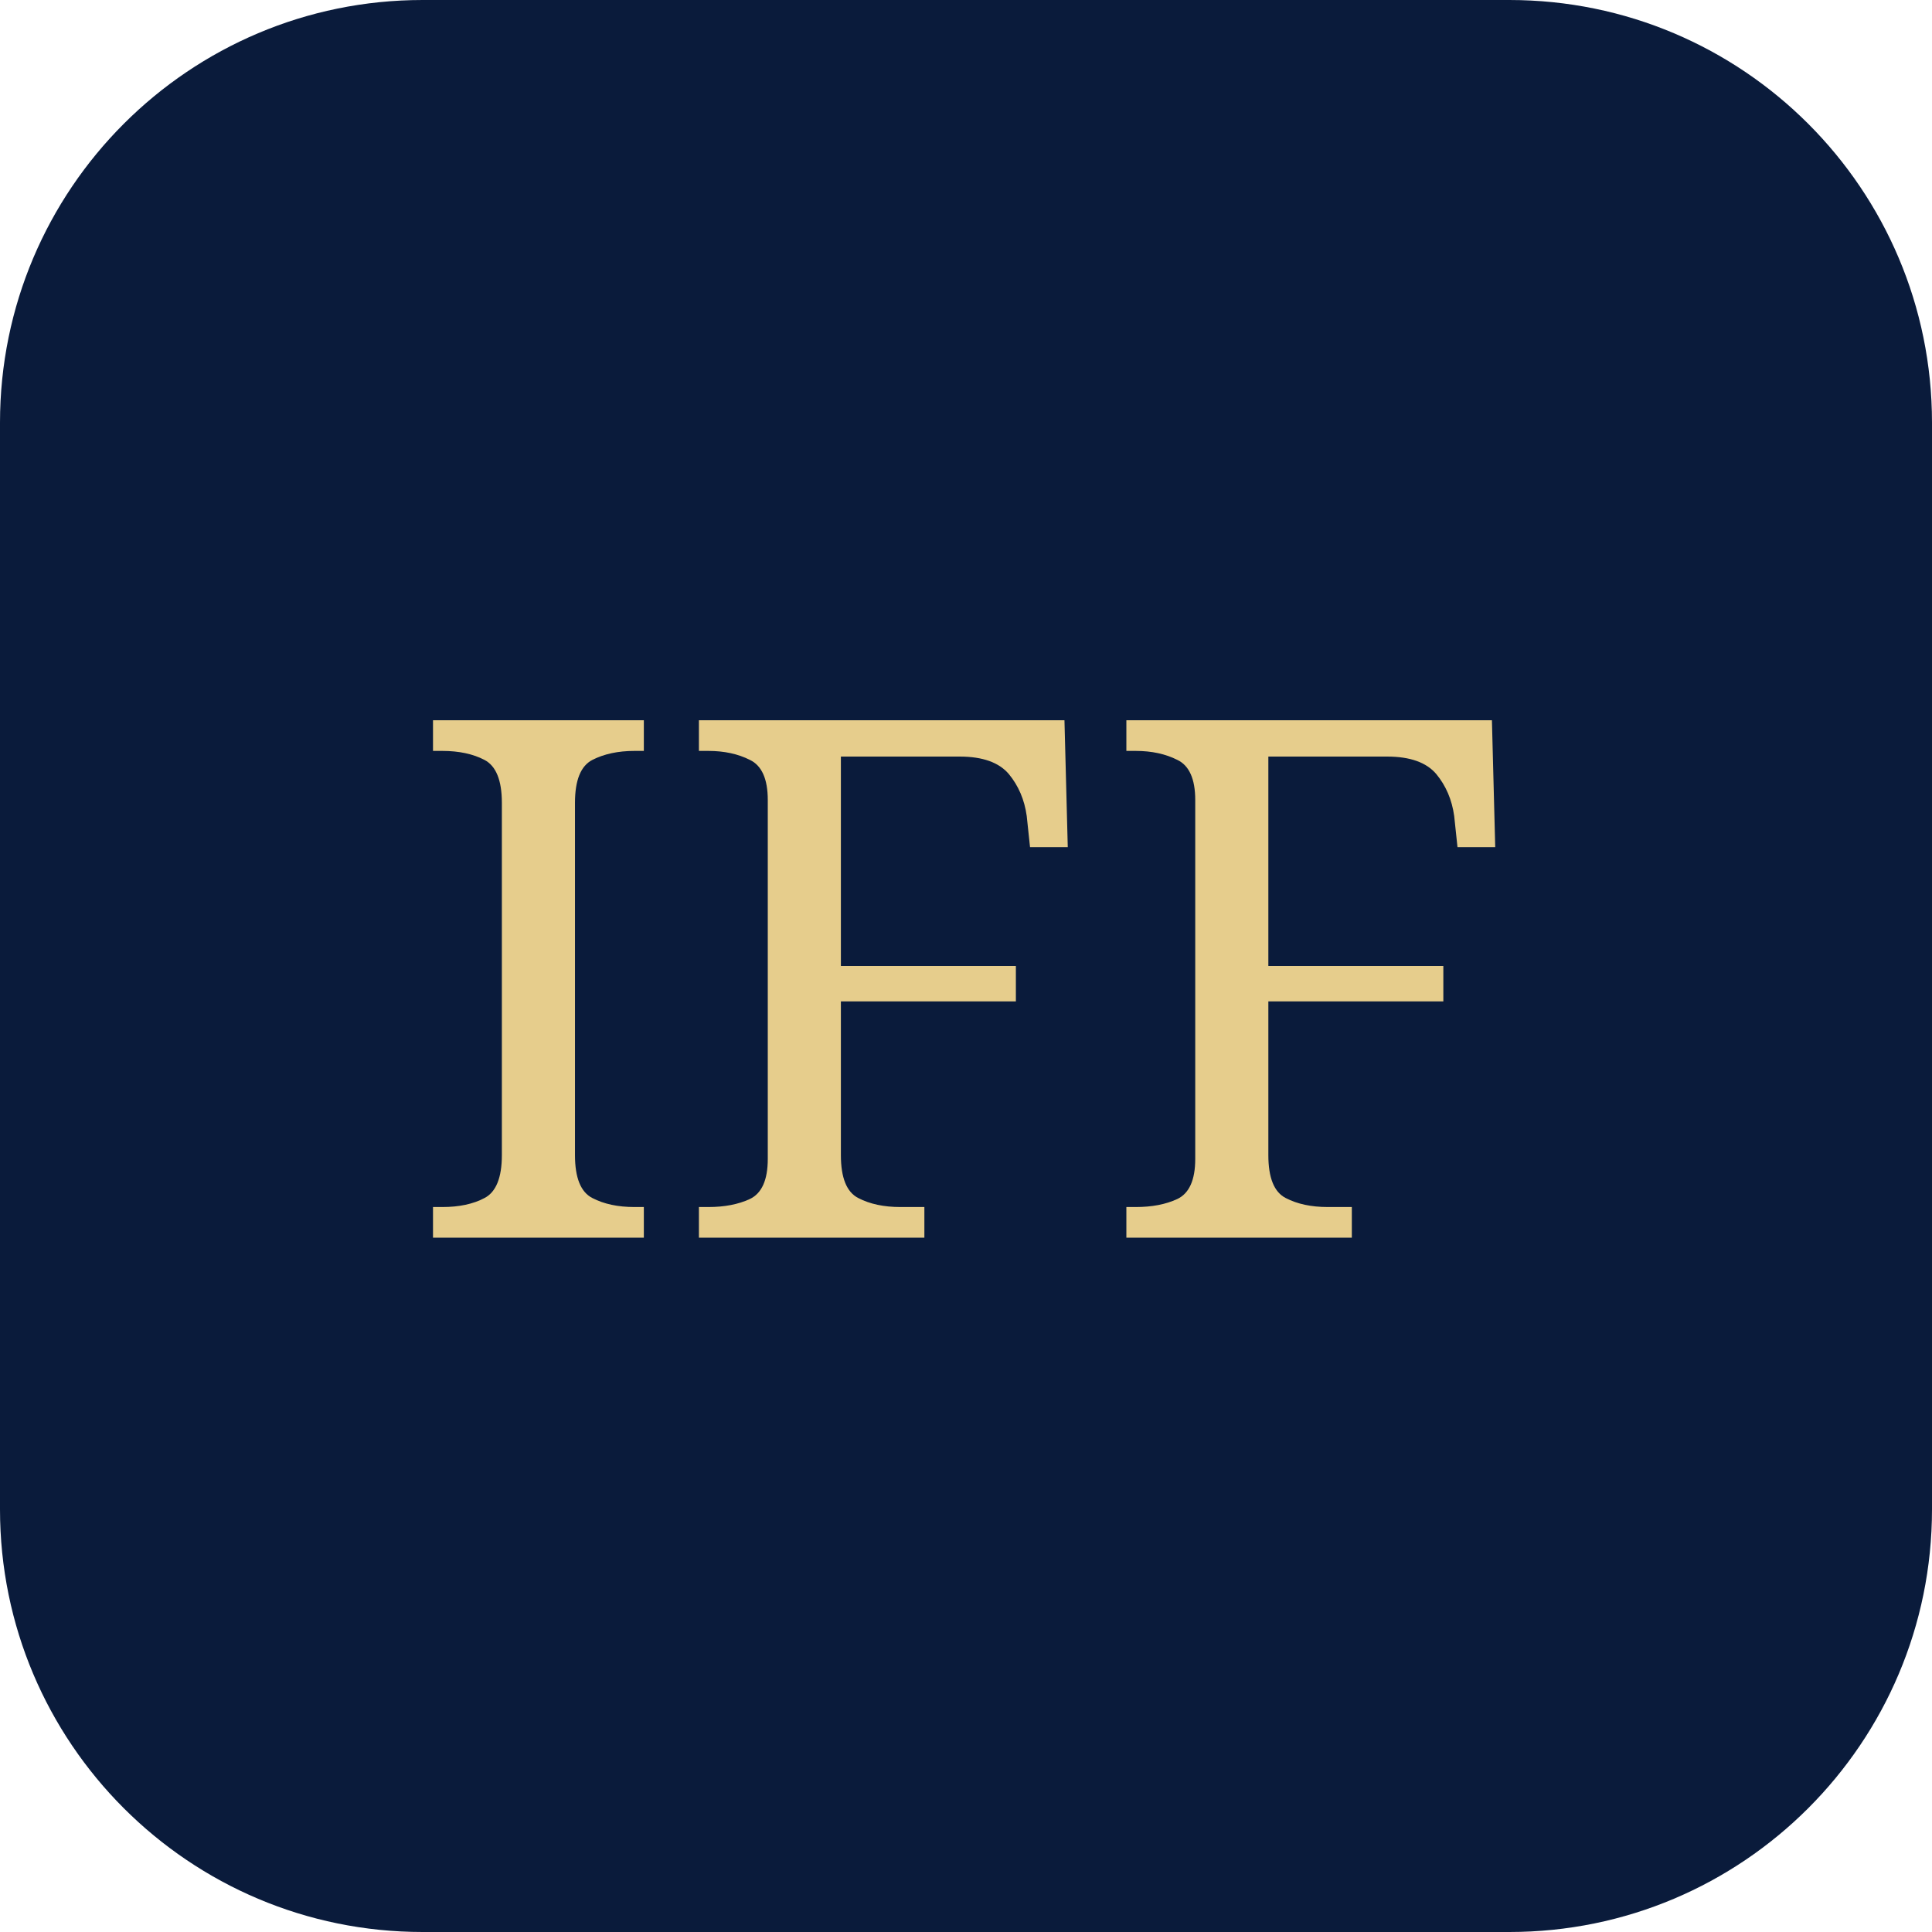
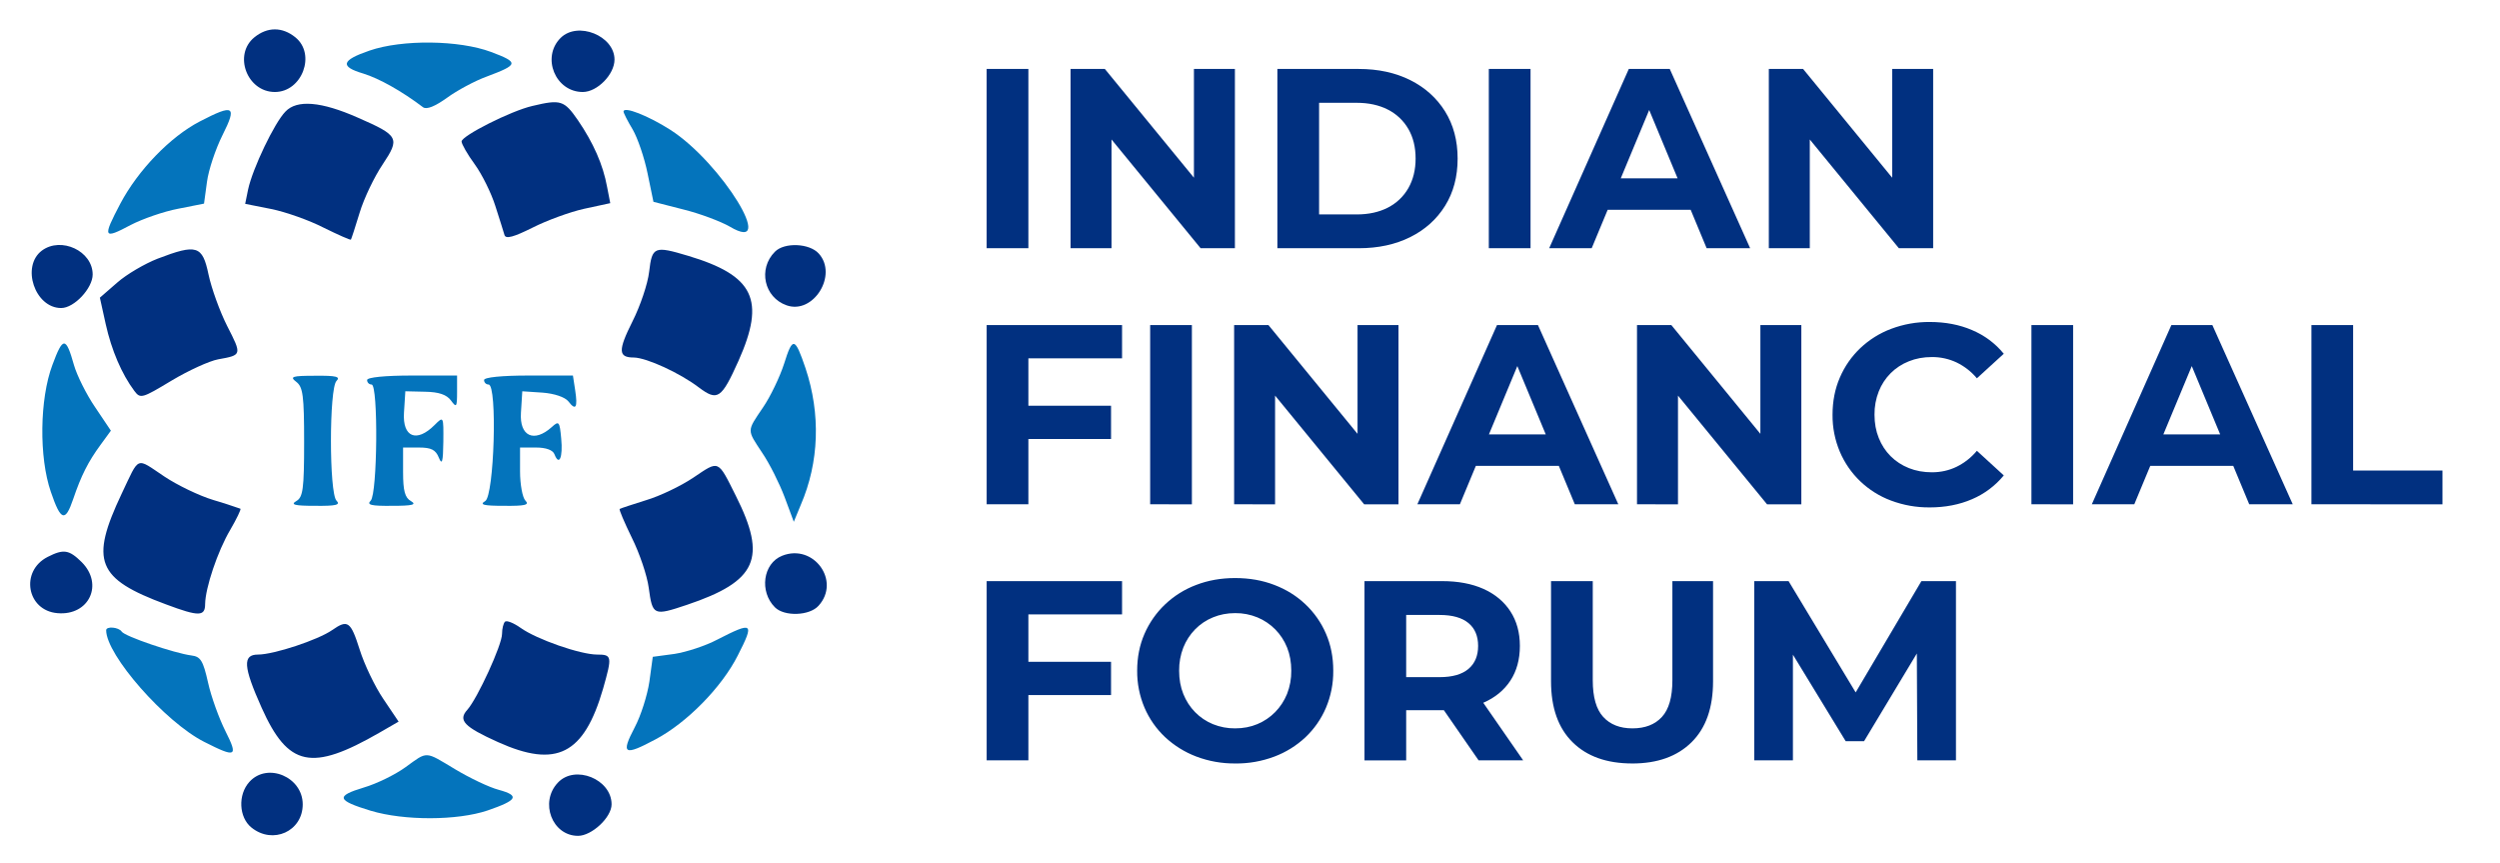
- <svg xmlns="http://www.w3.org/2000/svg" viewBox="0 0 64 64">
-   <rect width="64" height="64" rx="14" fill="#0a1b3b" />
-   <text x="32" y="41" text-anchor="middle" font-family="Georgia,serif" font-size="24" fill="#e6cd8c">IFF</text>
+ <svg xmlns="http://www.w3.org/2000/svg" width="145" height="50" viewBox="0 0 145 50" fill="none">
+   <path d="M14.761 2.164C13.521 3.169 14.331 5.336 15.949 5.336C17.529 5.336 18.351 3.143 17.137 2.164C16.38 1.551 15.518 1.551 14.761 2.164ZM32.524 2.204C31.402 3.326 32.224 5.336 33.816 5.336C34.652 5.336 35.656 4.318 35.656 3.456C35.656 2.073 33.516 1.212 32.524 2.204Z" fill="#013080" />
+   <path d="M21.443 2.934C19.799 3.496 19.708 3.861 21.078 4.266C22.005 4.553 23.31 5.284 24.55 6.223C24.759 6.367 25.241 6.171 25.933 5.675C26.521 5.245 27.565 4.684 28.256 4.435C30.096 3.744 30.123 3.626 28.491 3.013C26.638 2.321 23.336 2.282 21.443 2.934Z" fill="#0474BC" />
+   <path d="M16.562 6.472C15.922 7.124 14.657 9.774 14.396 10.987L14.226 11.823L15.74 12.123C16.575 12.293 17.946 12.775 18.781 13.206C19.629 13.624 20.334 13.936 20.361 13.898C20.387 13.858 20.621 13.154 20.869 12.332C21.117 11.509 21.718 10.256 22.201 9.539C23.218 8.012 23.153 7.868 20.765 6.824C18.637 5.884 17.228 5.767 16.562 6.472ZM30.893 6.145C29.64 6.432 26.782 7.881 26.782 8.207C26.782 8.351 27.121 8.951 27.552 9.539C27.969 10.113 28.504 11.196 28.739 11.94C28.974 12.684 29.222 13.441 29.274 13.637C29.353 13.872 29.797 13.754 30.893 13.207C31.715 12.789 33.073 12.292 33.895 12.11L35.409 11.783L35.226 10.843C34.991 9.552 34.43 8.286 33.529 6.967C32.733 5.819 32.537 5.754 30.893 6.145Z" fill="#013080" />
+   <path d="M11.59 7.046C9.88 7.933 8.014 9.865 6.982 11.81C5.938 13.793 5.99 13.898 7.582 13.05C8.262 12.697 9.502 12.266 10.324 12.11L11.838 11.81L12.008 10.557C12.098 9.865 12.503 8.651 12.908 7.842C13.769 6.132 13.574 6.015 11.59 7.046ZM36.179 6.472C36.179 6.55 36.414 7.02 36.714 7.516C37.001 8.012 37.393 9.16 37.575 10.061L37.915 11.705L39.65 12.149C40.603 12.384 41.817 12.841 42.34 13.141C45.171 14.825 41.87 9.434 38.894 7.529C37.627 6.719 36.179 6.145 36.179 6.472Z" fill="#0474BC" />
+   <path d="M2.427 14.537C1.214 15.451 2.023 17.866 3.55 17.866C4.307 17.866 5.377 16.716 5.377 15.921C5.377 14.563 3.55 13.702 2.427 14.537ZM44.962 14.602C43.971 15.594 44.336 17.252 45.642 17.709C47.194 18.257 48.63 15.947 47.508 14.707C46.972 14.107 45.511 14.041 44.962 14.602ZM9.136 15.007C8.406 15.294 7.348 15.907 6.8 16.391L5.795 17.265L6.135 18.805C6.473 20.319 7.061 21.69 7.792 22.669C8.144 23.139 8.235 23.112 9.945 22.081C10.924 21.494 12.151 20.933 12.66 20.841C14.043 20.593 14.043 20.593 13.182 18.91C12.752 18.061 12.268 16.717 12.099 15.92C11.746 14.237 11.42 14.133 9.136 15.007ZM37.667 15.751C37.588 16.456 37.144 17.761 36.701 18.636C35.852 20.332 35.865 20.736 36.779 20.736C37.523 20.75 39.455 21.637 40.551 22.473C41.634 23.282 41.856 23.138 42.848 20.933C44.428 17.396 43.762 15.986 39.925 14.837C37.967 14.25 37.836 14.302 37.667 15.751Z" fill="#013080" />
+   <path d="M3.04 21.168C2.297 23.138 2.258 26.532 2.95 28.528C3.524 30.212 3.785 30.304 4.242 28.959C4.712 27.576 5.116 26.779 5.834 25.801L6.434 24.979L5.521 23.621C5.011 22.877 4.463 21.768 4.294 21.181C3.824 19.51 3.653 19.51 3.04 21.168ZM45.498 21.09C45.25 21.86 44.701 23.008 44.271 23.634C43.318 25.044 43.331 24.9 44.231 26.271C44.649 26.884 45.223 28.033 45.524 28.829L46.059 30.265L46.463 29.285C47.533 26.805 47.625 24.013 46.737 21.35C46.124 19.55 45.994 19.51 45.498 21.09ZM17.189 22.146C17.58 22.446 17.646 22.942 17.646 25.644C17.646 28.372 17.58 28.842 17.189 29.064C16.836 29.273 17.098 29.338 18.285 29.338C19.499 29.351 19.773 29.286 19.525 29.038C19.095 28.607 19.095 22.525 19.525 22.094C19.773 21.846 19.499 21.781 18.285 21.794C16.941 21.794 16.797 21.846 17.189 22.146ZM21.3 22.042C21.3 22.185 21.417 22.302 21.561 22.302C21.953 22.302 21.901 28.646 21.509 29.038C21.261 29.286 21.535 29.351 22.749 29.338C23.937 29.338 24.197 29.272 23.845 29.064C23.493 28.868 23.388 28.464 23.388 27.38V25.957H24.315C25.02 25.957 25.281 26.088 25.463 26.545C25.646 27.001 25.711 26.793 25.724 25.631C25.738 24.131 25.738 24.131 25.215 24.652C24.171 25.696 23.349 25.357 23.44 23.934L23.519 22.694L24.667 22.721C25.463 22.734 25.92 22.891 26.168 23.23C26.482 23.66 26.521 23.621 26.521 22.747V21.781H23.911C22.344 21.781 21.3 21.885 21.3 22.042ZM28.087 22.042C28.087 22.185 28.204 22.302 28.347 22.302C28.87 22.302 28.674 28.764 28.152 29.064C27.8 29.273 28.061 29.338 29.248 29.338C30.462 29.351 30.736 29.286 30.488 29.038C30.318 28.868 30.175 28.098 30.175 27.341V25.957H31.102C31.676 25.957 32.081 26.101 32.172 26.349C32.446 27.054 32.668 26.532 32.563 25.435C32.473 24.444 32.433 24.391 32.015 24.77C30.985 25.697 30.135 25.305 30.227 23.935L30.305 22.695L31.48 22.773C32.172 22.825 32.785 23.034 32.981 23.282C33.411 23.843 33.529 23.647 33.373 22.629L33.243 21.781H30.67C29.117 21.781 28.087 21.885 28.087 22.042Z" fill="#0474BC" />
+   <path d="M7.06 28.633C5.207 32.548 5.612 33.566 9.632 35.054C11.55 35.772 11.902 35.759 11.902 35.028C11.916 34.102 12.621 31.974 13.365 30.721C13.73 30.095 13.991 29.547 13.952 29.507C13.43 29.324 12.903 29.154 12.372 28.998C11.55 28.75 10.285 28.137 9.541 27.641C7.857 26.519 8.117 26.414 7.06 28.633ZM40.225 27.706C39.507 28.189 38.28 28.776 37.484 29.012C36.701 29.259 36.009 29.482 35.957 29.52C35.905 29.547 36.231 30.304 36.662 31.191C37.105 32.079 37.549 33.384 37.641 34.089C37.862 35.707 37.915 35.733 39.859 35.081C43.931 33.711 44.519 32.379 42.692 28.751C41.634 26.636 41.739 26.688 40.225 27.706ZM2.767 32.3C1.148 33.123 1.553 35.42 3.341 35.564C5.168 35.72 6.03 33.893 4.738 32.601C4.007 31.883 3.693 31.83 2.767 32.3ZM45.38 32.235C44.27 32.679 44.049 34.31 44.963 35.224C45.511 35.772 46.973 35.72 47.495 35.133C48.8 33.697 47.207 31.504 45.38 32.235ZM29.3 36.06C29.21 36.15 29.13 36.464 29.13 36.764C29.13 37.404 27.708 40.497 27.12 41.163C26.56 41.776 26.925 42.154 28.896 43.042C32.289 44.569 33.882 43.76 34.991 39.949C35.526 38.069 35.513 37.965 34.651 37.965C33.673 37.965 31.128 37.077 30.201 36.412C29.797 36.125 29.391 35.968 29.301 36.059L29.3 36.06ZM19.277 36.542C18.455 37.117 15.884 37.965 14.97 37.965C14.07 37.965 14.109 38.657 15.179 41.045C16.719 44.478 18.076 44.765 22.018 42.494L23.128 41.854L22.24 40.536C21.744 39.806 21.13 38.513 20.87 37.678C20.347 36.033 20.178 35.916 19.277 36.542Z" fill="#013080" />
+   <path d="M6.16 36.555C6.16 37.991 9.58 41.88 11.85 43.029C13.704 43.969 13.835 43.903 13.078 42.402C12.712 41.672 12.255 40.419 12.073 39.596C11.785 38.317 11.642 38.082 11.107 38.017C10.115 37.887 7.231 36.907 7.061 36.633C6.891 36.373 6.16 36.307 6.16 36.555ZM41.608 37.103C40.943 37.456 39.82 37.821 39.141 37.926L37.876 38.096L37.68 39.531C37.562 40.327 37.184 41.515 36.831 42.181C36.009 43.747 36.205 43.864 38.032 42.885C39.859 41.92 41.882 39.857 42.809 38.017C43.788 36.098 43.696 36.033 41.608 37.103ZM23.519 44.504C22.945 44.921 21.861 45.457 21.104 45.678C19.46 46.174 19.538 46.422 21.509 47.023C23.467 47.61 26.534 47.597 28.283 47.01C30.031 46.41 30.175 46.148 28.935 45.809C28.387 45.665 27.265 45.13 26.416 44.621C24.628 43.551 24.837 43.551 23.519 44.504Z" fill="#0474BC" />
+   <path d="M14.472 45.347C13.793 46.091 13.858 47.409 14.589 47.997C15.829 49.001 17.565 48.218 17.565 46.652C17.565 45.06 15.515 44.198 14.472 45.347ZM32.365 45.399C31.295 46.534 32.039 48.479 33.541 48.479C34.337 48.479 35.486 47.409 35.486 46.652C35.486 45.19 33.357 44.329 32.365 45.399ZM57.248 14.397V4H59.67V14.397H57.249H57.248ZM62.118 14.397V4H64.108L70.243 11.487H69.276V4H71.653V14.397H69.663L63.529 6.912H64.494V14.397H62.118ZM74.118 14.397V4H78.841C79.969 4 80.965 4.216 81.828 4.647C82.688 5.079 83.362 5.683 83.846 6.459C84.332 7.237 84.576 8.15 84.576 9.199C84.576 10.249 84.332 11.163 83.846 11.941C83.362 12.717 82.689 13.321 81.828 13.752C80.965 14.182 79.969 14.397 78.841 14.397H74.118ZM76.538 12.437H78.722C79.412 12.437 80.013 12.306 80.525 12.044C81.035 11.781 81.433 11.404 81.716 10.914C81.996 10.424 82.138 9.853 82.138 9.198C82.138 8.535 81.998 7.962 81.716 7.478C81.437 6.995 81.023 6.605 80.525 6.355C80.013 6.094 79.412 5.963 78.722 5.963H76.538V12.437ZM86.386 14.397V4H88.807V14.397H86.386ZM89.889 14.397L94.508 4H96.885L101.549 14.397H99.025L95.209 5.22H96.174L92.355 14.397H89.889ZM92.222 12.169L92.832 10.344H98.207L98.831 12.169H92.222ZM102.633 14.397V4H104.622L110.757 11.487H109.791V4H112.168V14.397H110.179L104.044 6.912H105.01V14.397H102.633ZM59.476 23.531H64.466V25.461H59.476V23.531ZM59.67 29.249H57.249V18.854H65.105V20.784H59.67V29.249ZM66.736 29.249V18.854H69.157V29.25L66.736 29.249ZM71.608 29.249V18.854H73.6L79.734 26.341H78.769V18.853H81.145V29.25H79.153L73.019 21.766H73.984V29.25L71.608 29.249ZM82.24 29.249L86.861 18.853H89.237L93.9 29.249H91.376L87.558 20.072H88.523L84.707 29.249H82.24ZM84.573 27.021L85.182 25.197H90.558L91.181 27.021H84.571H84.573ZM94.984 29.249V18.854H96.977L103.108 26.341H102.143V18.853H104.519V29.25H102.53L96.395 21.766H97.362V29.25L94.984 29.249ZM111.958 29.429C111.196 29.436 110.439 29.302 109.725 29.034C109.058 28.786 108.449 28.404 107.935 27.912C107.43 27.429 107.029 26.848 106.755 26.204C106.467 25.523 106.322 24.79 106.33 24.051C106.33 23.269 106.472 22.551 106.755 21.897C107.031 21.253 107.435 20.671 107.943 20.189C108.461 19.7 109.071 19.319 109.738 19.07C110.453 18.802 111.211 18.668 111.974 18.675C112.876 18.675 113.693 18.831 114.425 19.145C115.157 19.455 115.77 19.913 116.266 20.518L114.706 21.942C114.383 21.555 113.981 21.242 113.526 21.022C113.079 20.812 112.589 20.705 112.094 20.709C111.607 20.709 111.162 20.791 110.757 20.956C110.362 21.111 110.002 21.346 109.701 21.646C109.402 21.947 109.167 22.306 109.012 22.701C108.843 23.131 108.759 23.589 108.765 24.051C108.765 24.546 108.847 24.997 109.012 25.403C109.174 25.81 109.404 26.162 109.701 26.459C109.998 26.756 110.35 26.986 110.757 27.149C111.162 27.311 111.607 27.393 112.094 27.393C112.608 27.393 113.086 27.286 113.526 27.074C113.98 26.851 114.382 26.535 114.706 26.146L116.266 27.573C115.773 28.175 115.141 28.648 114.425 28.953C113.693 29.27 112.871 29.43 111.958 29.43V29.429ZM117.87 29.249V18.854H120.289V29.25L117.87 29.249ZM121.374 29.249L125.991 18.853H128.368L133.033 29.249H130.508L126.691 20.072H127.657L123.838 29.249H121.374ZM123.705 27.021L124.315 25.197H129.691L130.314 27.021H123.705ZM134.117 29.249V18.854H136.536V27.29H141.721V29.25L134.117 29.249ZM59.477 38.383H64.466V40.314H59.476V38.384L59.477 38.383ZM59.67 44.101H57.249V33.705H65.105V35.635H59.67V44.101ZM71.677 44.281C70.904 44.289 70.136 44.153 69.412 43.879C68.741 43.624 68.125 43.241 67.6 42.751C67.09 42.27 66.683 41.688 66.407 41.043C66.12 40.365 65.975 39.635 65.982 38.898C65.982 38.123 66.124 37.412 66.407 36.763C66.686 36.12 67.092 35.539 67.6 35.057C68.12 34.563 68.734 34.179 69.404 33.927C70.094 33.661 70.847 33.527 71.664 33.527C72.491 33.527 73.249 33.66 73.939 33.925C74.629 34.188 75.23 34.562 75.743 35.047C76.253 35.528 76.659 36.108 76.936 36.752C77.219 37.402 77.36 38.118 77.36 38.898C77.368 39.637 77.224 40.37 76.936 41.051C76.661 41.699 76.254 42.282 75.743 42.765C75.221 43.253 74.608 43.633 73.939 43.884C73.216 44.155 72.45 44.29 71.677 44.282V44.281ZM71.669 42.245C72.136 42.245 72.565 42.163 72.958 41.998C73.345 41.837 73.696 41.6 73.99 41.301C74.285 41.001 74.514 40.649 74.679 40.248C74.847 39.82 74.93 39.363 74.924 38.903C74.924 38.408 74.843 37.96 74.682 37.558C74.525 37.164 74.291 36.805 73.993 36.503C73.697 36.205 73.346 35.969 72.958 35.808C72.549 35.641 72.111 35.556 71.668 35.561C71.205 35.561 70.775 35.644 70.379 35.808C69.99 35.966 69.637 36.203 69.343 36.503C69.049 36.806 68.817 37.164 68.661 37.556C68.494 37.985 68.411 38.443 68.417 38.903C68.417 39.398 68.498 39.848 68.661 40.253C68.824 40.656 69.051 41.007 69.345 41.306C69.639 41.606 69.984 41.838 70.377 42.001C70.788 42.167 71.227 42.25 71.669 42.245ZM79.172 44.101V33.705H83.671C84.603 33.705 85.404 33.856 86.079 34.158C86.751 34.461 87.27 34.894 87.638 35.458C88.004 36.022 88.188 36.69 88.188 37.463C88.188 38.246 88.004 38.917 87.638 39.476C87.27 40.035 86.751 40.461 86.079 40.754C85.404 41.046 84.603 41.192 83.671 41.192H80.493L81.591 40.152V44.102H79.171L79.172 44.101ZM85.794 44.101L83.182 40.33H85.765L88.38 44.101H85.794ZM81.591 40.421L80.493 39.274H83.537C84.269 39.274 84.825 39.116 85.201 38.8C85.578 38.483 85.765 38.038 85.765 37.463C85.765 36.888 85.578 36.445 85.201 36.134C84.825 35.824 84.27 35.668 83.537 35.668H80.493L81.591 34.522V40.42V40.421ZM94.707 44.281C93.23 44.281 92.076 43.871 91.246 43.048C90.412 42.226 89.996 41.048 89.996 39.513V33.705H92.417V39.455C92.417 40.435 92.621 41.145 93.028 41.585C93.433 42.025 93.996 42.245 94.719 42.245C95.454 42.245 96.022 42.025 96.427 41.585C96.835 41.145 97.037 40.435 97.037 39.455V33.705H99.397V39.513C99.397 41.048 98.983 42.226 98.151 43.048C97.319 43.871 96.171 44.282 94.707 44.282V44.281ZM101.787 44.101V33.705H103.779L108.205 41.043H107.15L111.486 33.705H113.491V44.101H111.25L111.218 37.166H111.664L108.16 42.988H107.092L103.54 37.166H104.031V44.101H101.787Z" fill="#013080" />
</svg>
